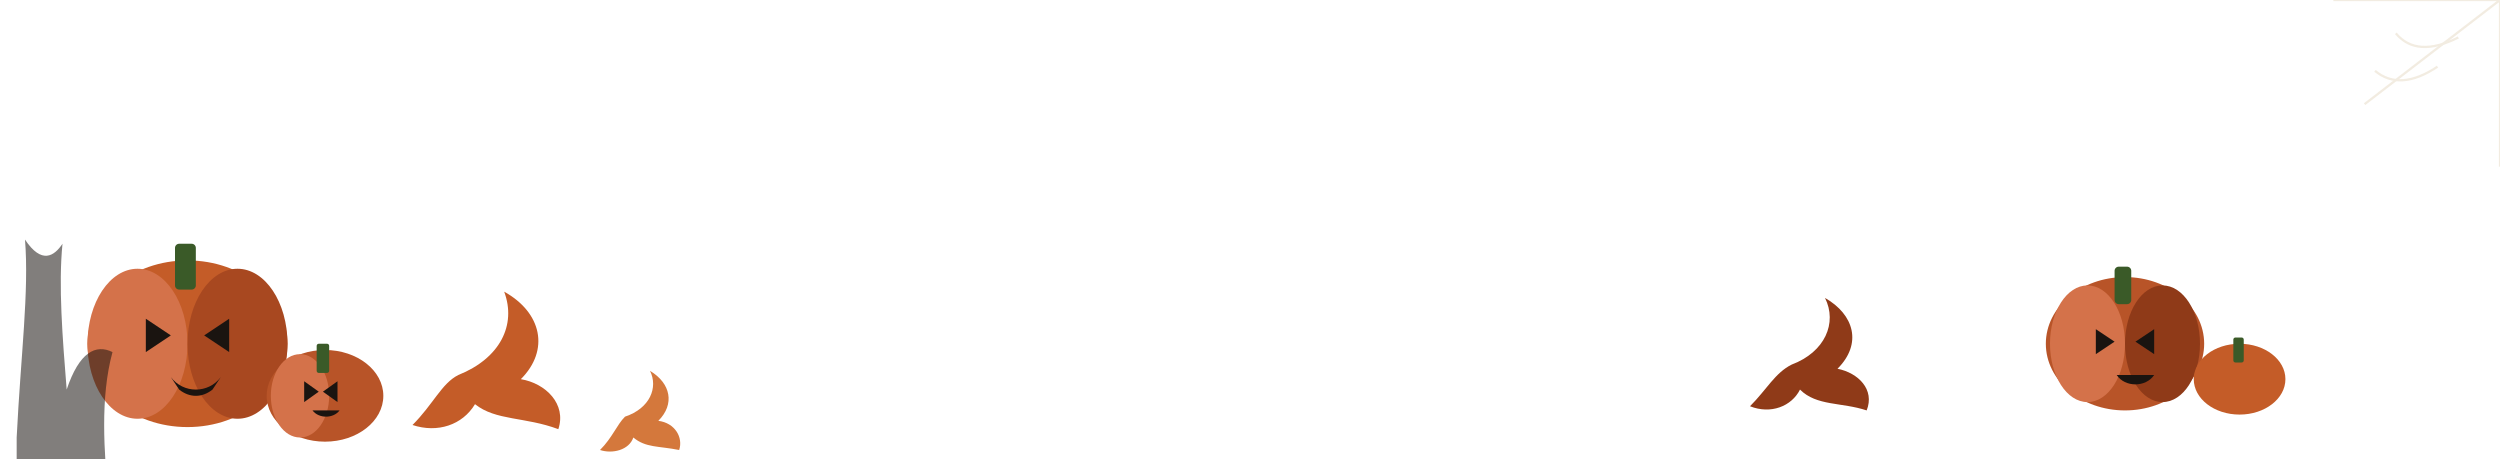
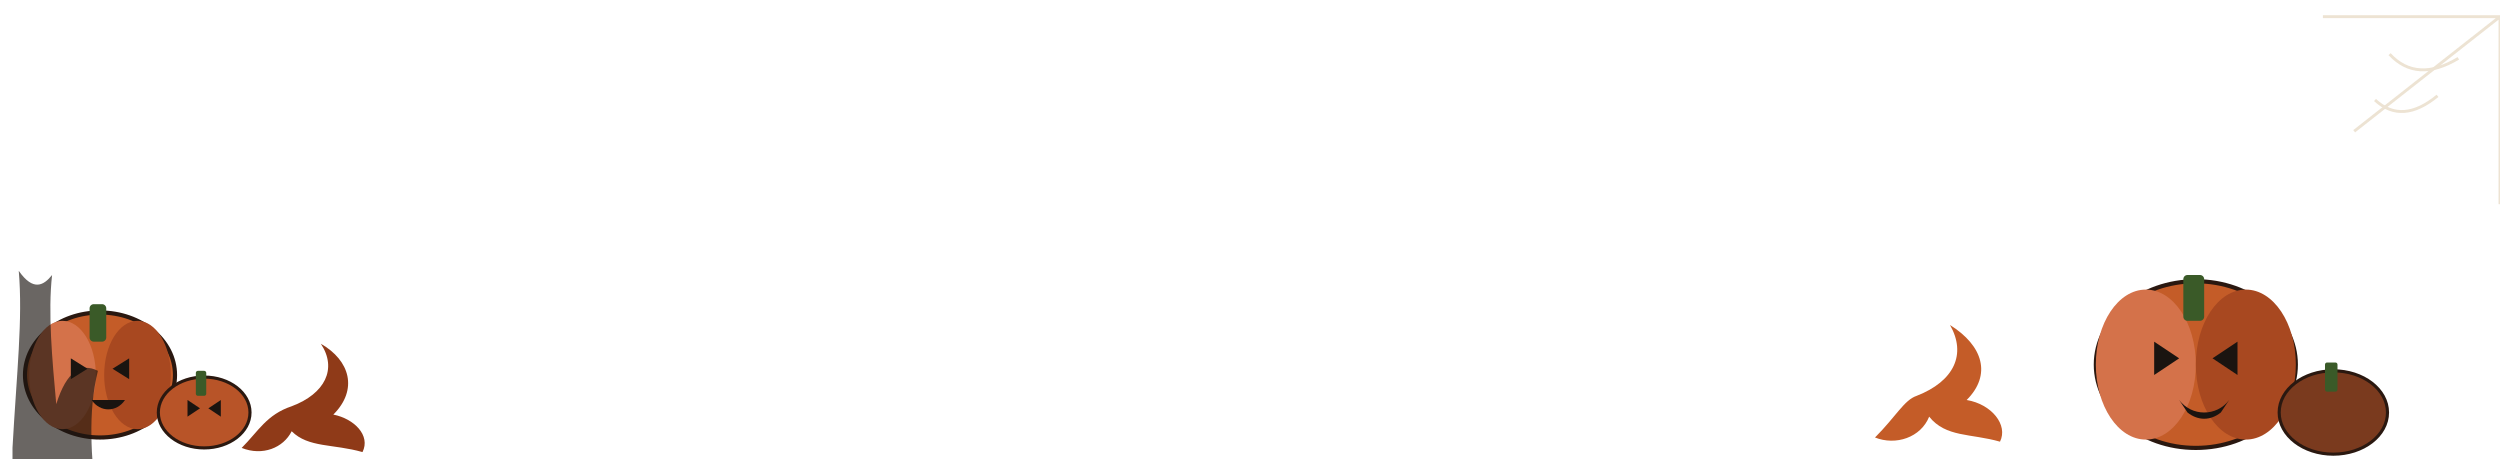
<svg xmlns="http://www.w3.org/2000/svg" viewBox="0 0 1200 220" fill="none" aria-hidden="true">
-   <g transform="translate(36,95)">
-     <ellipse cx="54" cy="70" rx="48" ry="40" fill="#c45c28" />
-     <ellipse cx="30" cy="70" rx="24" ry="36" fill="#d4724a" />
-     <ellipse cx="78" cy="70" rx="24" ry="36" fill="#a84820" />
-     <rect x="48" y="22" width="10" height="22" rx="2" fill="#3a5a28" />
-     <path fill="#1a1410" d="M34 58l12 8-12 8zm40 0l-12 8 12 8z" />
-     <path fill="#1a1410" d="M46 86c6 8 18 8 24 0l-4 6c-5 4-11 4-16 0z" />
-     <ellipse cx="120" cy="95" rx="28" ry="22" fill="#b85428" />
-     <ellipse cx="108" cy="95" rx="14" ry="20" fill="#d4724a" />
-     <rect x="116" y="70" width="6" height="14" rx="1" fill="#3a5a28" />
-     <path fill="#1a1410" d="M110 88l7 5-7 5zm16 0l-7 5 7 5zM114 102c3 4 10 4 13 0" />
+   <g transform="translate(8,130)">
+     <ellipse cx="40" cy="50" rx="36" ry="30" fill="#c45c28" stroke="#2a1810" stroke-width="2" />
+     <ellipse cx="22" cy="50" rx="16" ry="26" fill="#d4724a" />
+     <ellipse cx="58" cy="50" rx="16" ry="26" fill="#a84820" />
+     <rect x="35" y="16" width="8" height="18" rx="2" fill="#3a5a28" />
+     <path fill="#1a1410" d="M26 42l8 5-8 5zm28 0l-8 5 8 5zM36 62c4 6 12 6 16 0" />
+     <ellipse cx="90" cy="68" rx="22" ry="17" fill="#b85428" stroke="#2a1810" stroke-width="1.5" />
+     <rect x="86" y="48" width="5" height="12" rx="1" fill="#3a5a28" />
+     <path fill="#1a1410" d="M82 62l6 4-6 4zm16 0l-6 4 6 4z" />
  </g>
-   <g transform="translate(980,110)">
-     <ellipse cx="40" cy="55" rx="38" ry="32" fill="#b85428" />
-     <ellipse cx="22" cy="55" rx="18" ry="28" fill="#d4724a" />
-     <ellipse cx="58" cy="55" rx="18" ry="28" fill="#8f3a18" />
-     <rect x="35" y="18" width="8" height="18" rx="2" fill="#3a5a28" />
-     <path fill="#1a1410" d="M26 48l9 6-9 6zm28 0l-9 6 9 6zM36 70c4 6 14 6 18 0" />
-     <ellipse cx="95" cy="72" rx="22" ry="17" fill="#c45c28" />
-     <rect x="92" y="52" width="5" height="12" rx="1" fill="#3a5a28" />
+   <g transform="translate(1000,120)">
+     <ellipse cx="54" cy="55" rx="48" ry="40" fill="#c45c28" stroke="#2a1810" stroke-width="2" />
+     <ellipse cx="30" cy="55" rx="24" ry="36" fill="#d4724a" />
+     <ellipse cx="78" cy="55" rx="24" ry="36" fill="#a84820" />
+     <rect x="48" y="12" width="10" height="22" rx="2" fill="#3a5a28" />
+     <path fill="#1a1410" d="M34 44l12 8-12 8zm40 0l-12 8 12 8z" />
+     <path fill="#1a1410" d="M46 72c6 8 18 8 24 0l-4 6c-5 4-11 4-16 0z" />
+     <ellipse cx="120" cy="78" rx="26" ry="20" fill="#7a3a1e" stroke="#2a1810" stroke-width="1.5" />
+     <rect x="116" y="54" width="6" height="14" rx="1" fill="#3a5a28" />
  </g>
-   <path fill="#c45c28" d="M220 180c20-8 28-24 22-40 18 10 22 28 8 42 12 2 22 12 18 24-16-6-30-4-40-12-6 10-18 14-30 10 10-10 14-20 22-24z" />
-   <path fill="#8f3a18" d="M860 175c16-6 22-20 16-32 14 8 18 22 6 34 10 2 18 10 14 20-12-4-24-2-32-10-4 8-14 12-24 8 8-8 12-16 20-20z" />
-   <path fill="#d4783c" d="M300 200c12-4 16-14 12-22 10 6 12 16 4 24 8 1 12 8 10 14-10-2-16-1-22-6-2 6-10 8-16 6 6-6 8-12 12-16z" />
-   <g stroke="#e8dcc8" stroke-width="1.1" opacity="0.55" transform="translate(1080,0)">
-     <path d="M120 0 L40 0 M120 0 L120 80 M120 0 L55 50" />
-     <path d="M100 18 Q80 28 70 16 M90 32 Q72 44 60 34" />
+   <path fill="#8f3a18" d="M140 195c16-6 22-18 14-30 14 8 18 22 6 34 10 2 18 10 14 18-14-4-26-2-34-10-4 8-14 12-24 8 8-8 12-16 24-20z" />
+   <path fill="#c45c28" d="M920 190c18-7 24-20 16-34 16 10 20 24 8 36 12 2 20 12 16 20-14-4-26-2-34-12-4 10-16 14-26 10 10-10 14-18 20-20z" />
+   <g stroke="#e8dcc8" stroke-width="1.4" opacity="0.8" transform="translate(1085,8)">
+     <path d="M115 0 L30 0 M115 0 L115 90 M115 0 L45 55" />
+     <path d="M95 20 Q75 32 62 18 M85 38 Q68 52 55 40" />
  </g>
-   <path fill="#1a1410" opacity="0.55" d="M8 210c2-40 6-70 4-95 8 12 14 8 18 2-2 20 0 45 2 70 6-18 14-22 22-18-6 22-4 48-2 70H8z" />
+   <path fill="#1a1410" opacity="0.65" d="M6 215c2-36 5-62 3-85 7 10 12 7 16 2-2 18 0 40 2 62 5-16 12-20 20-16-5 20-3 42-1 62H6z" />
</svg>
